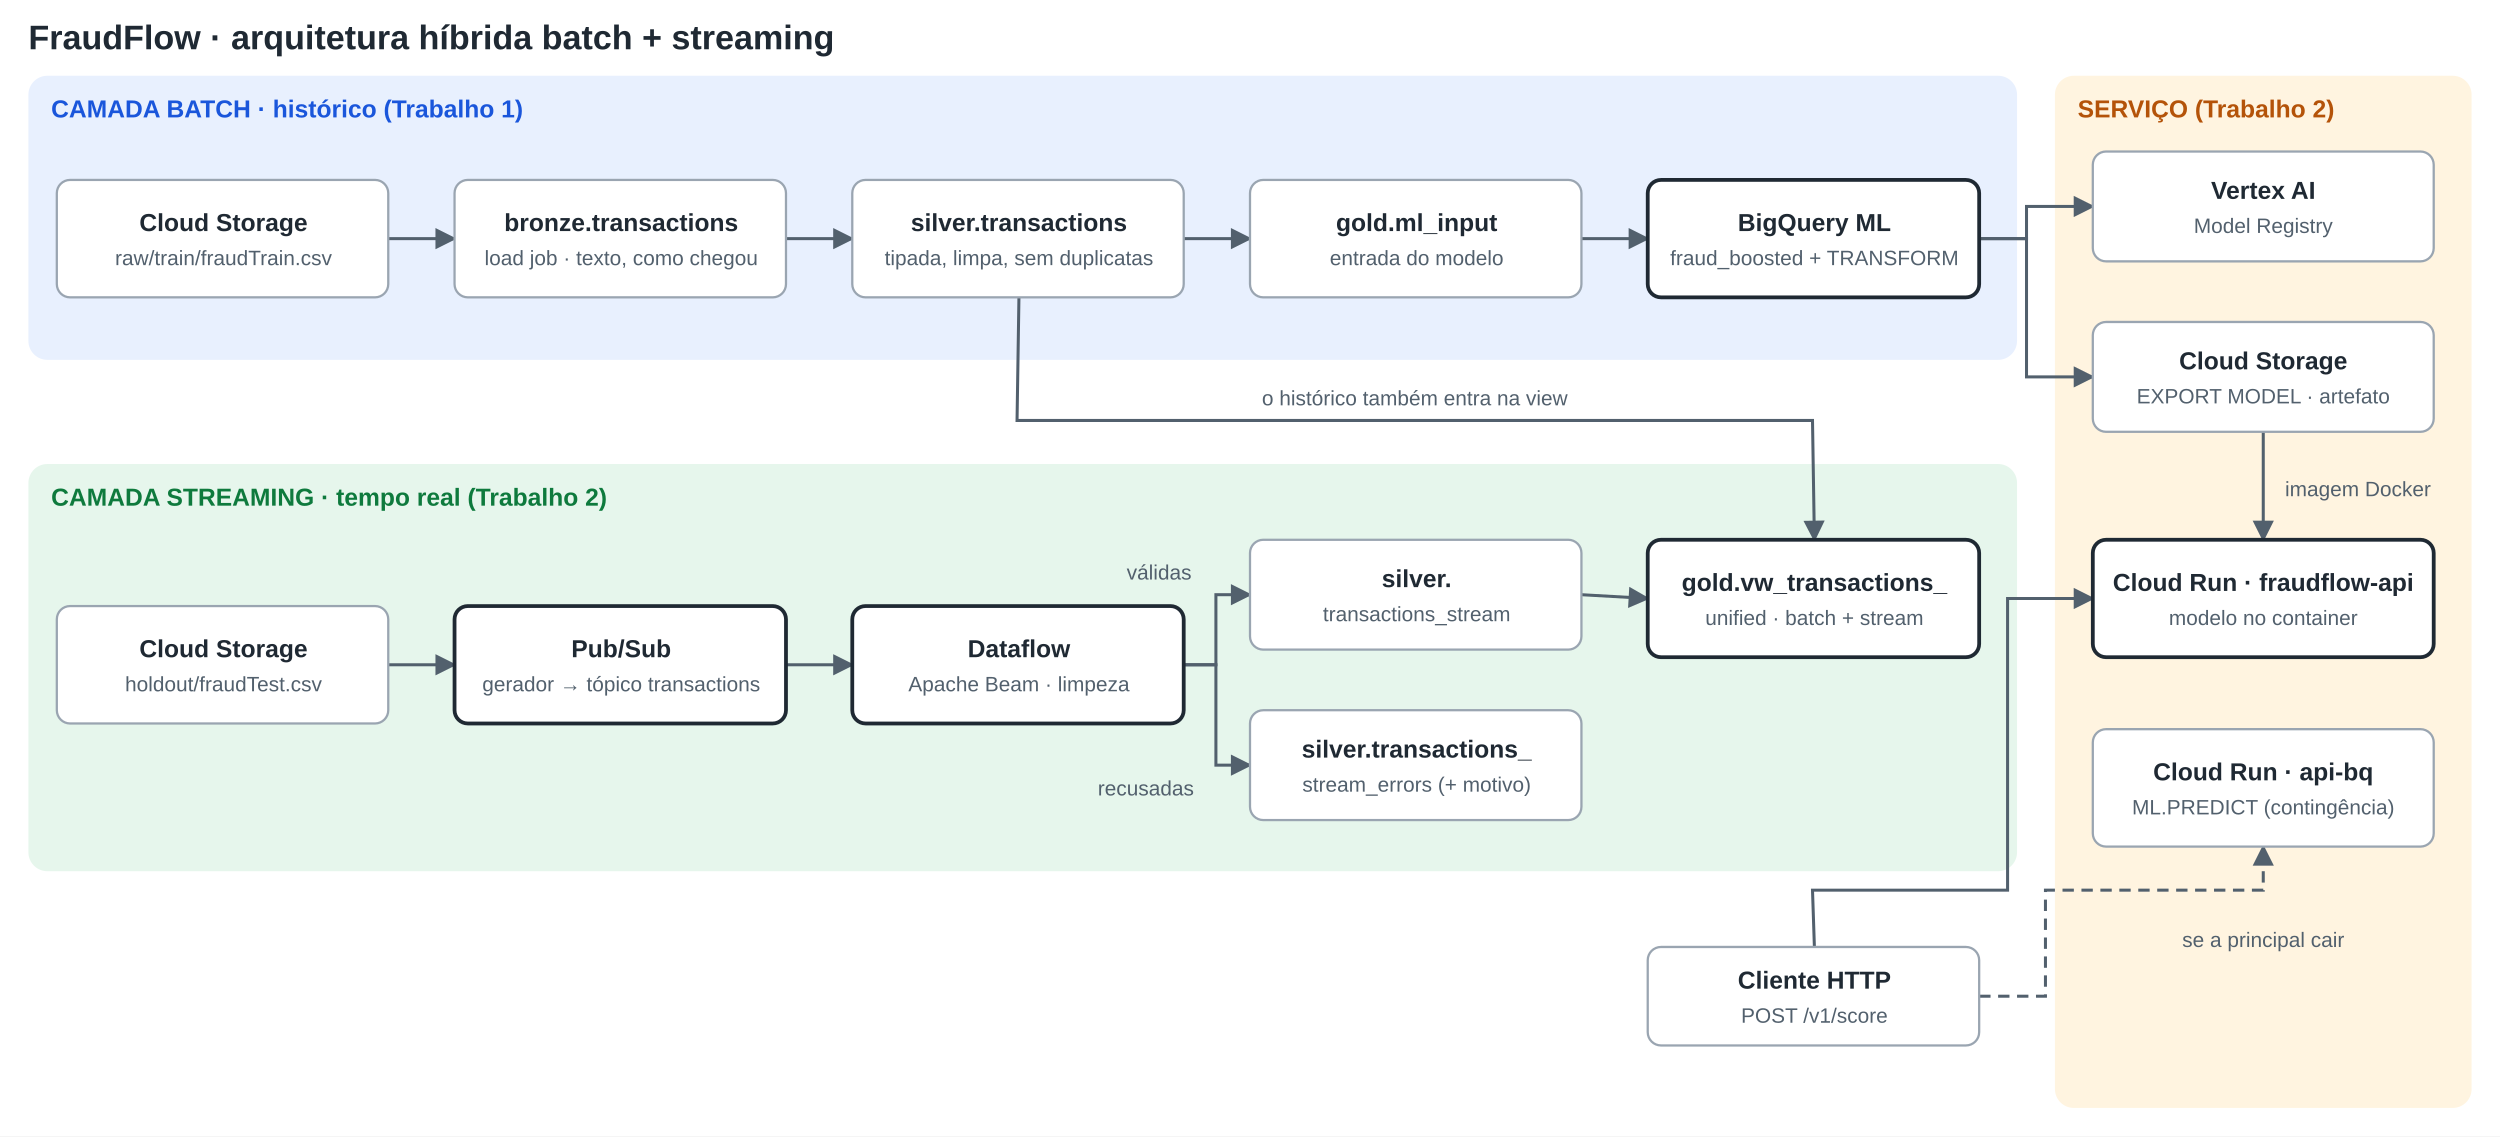
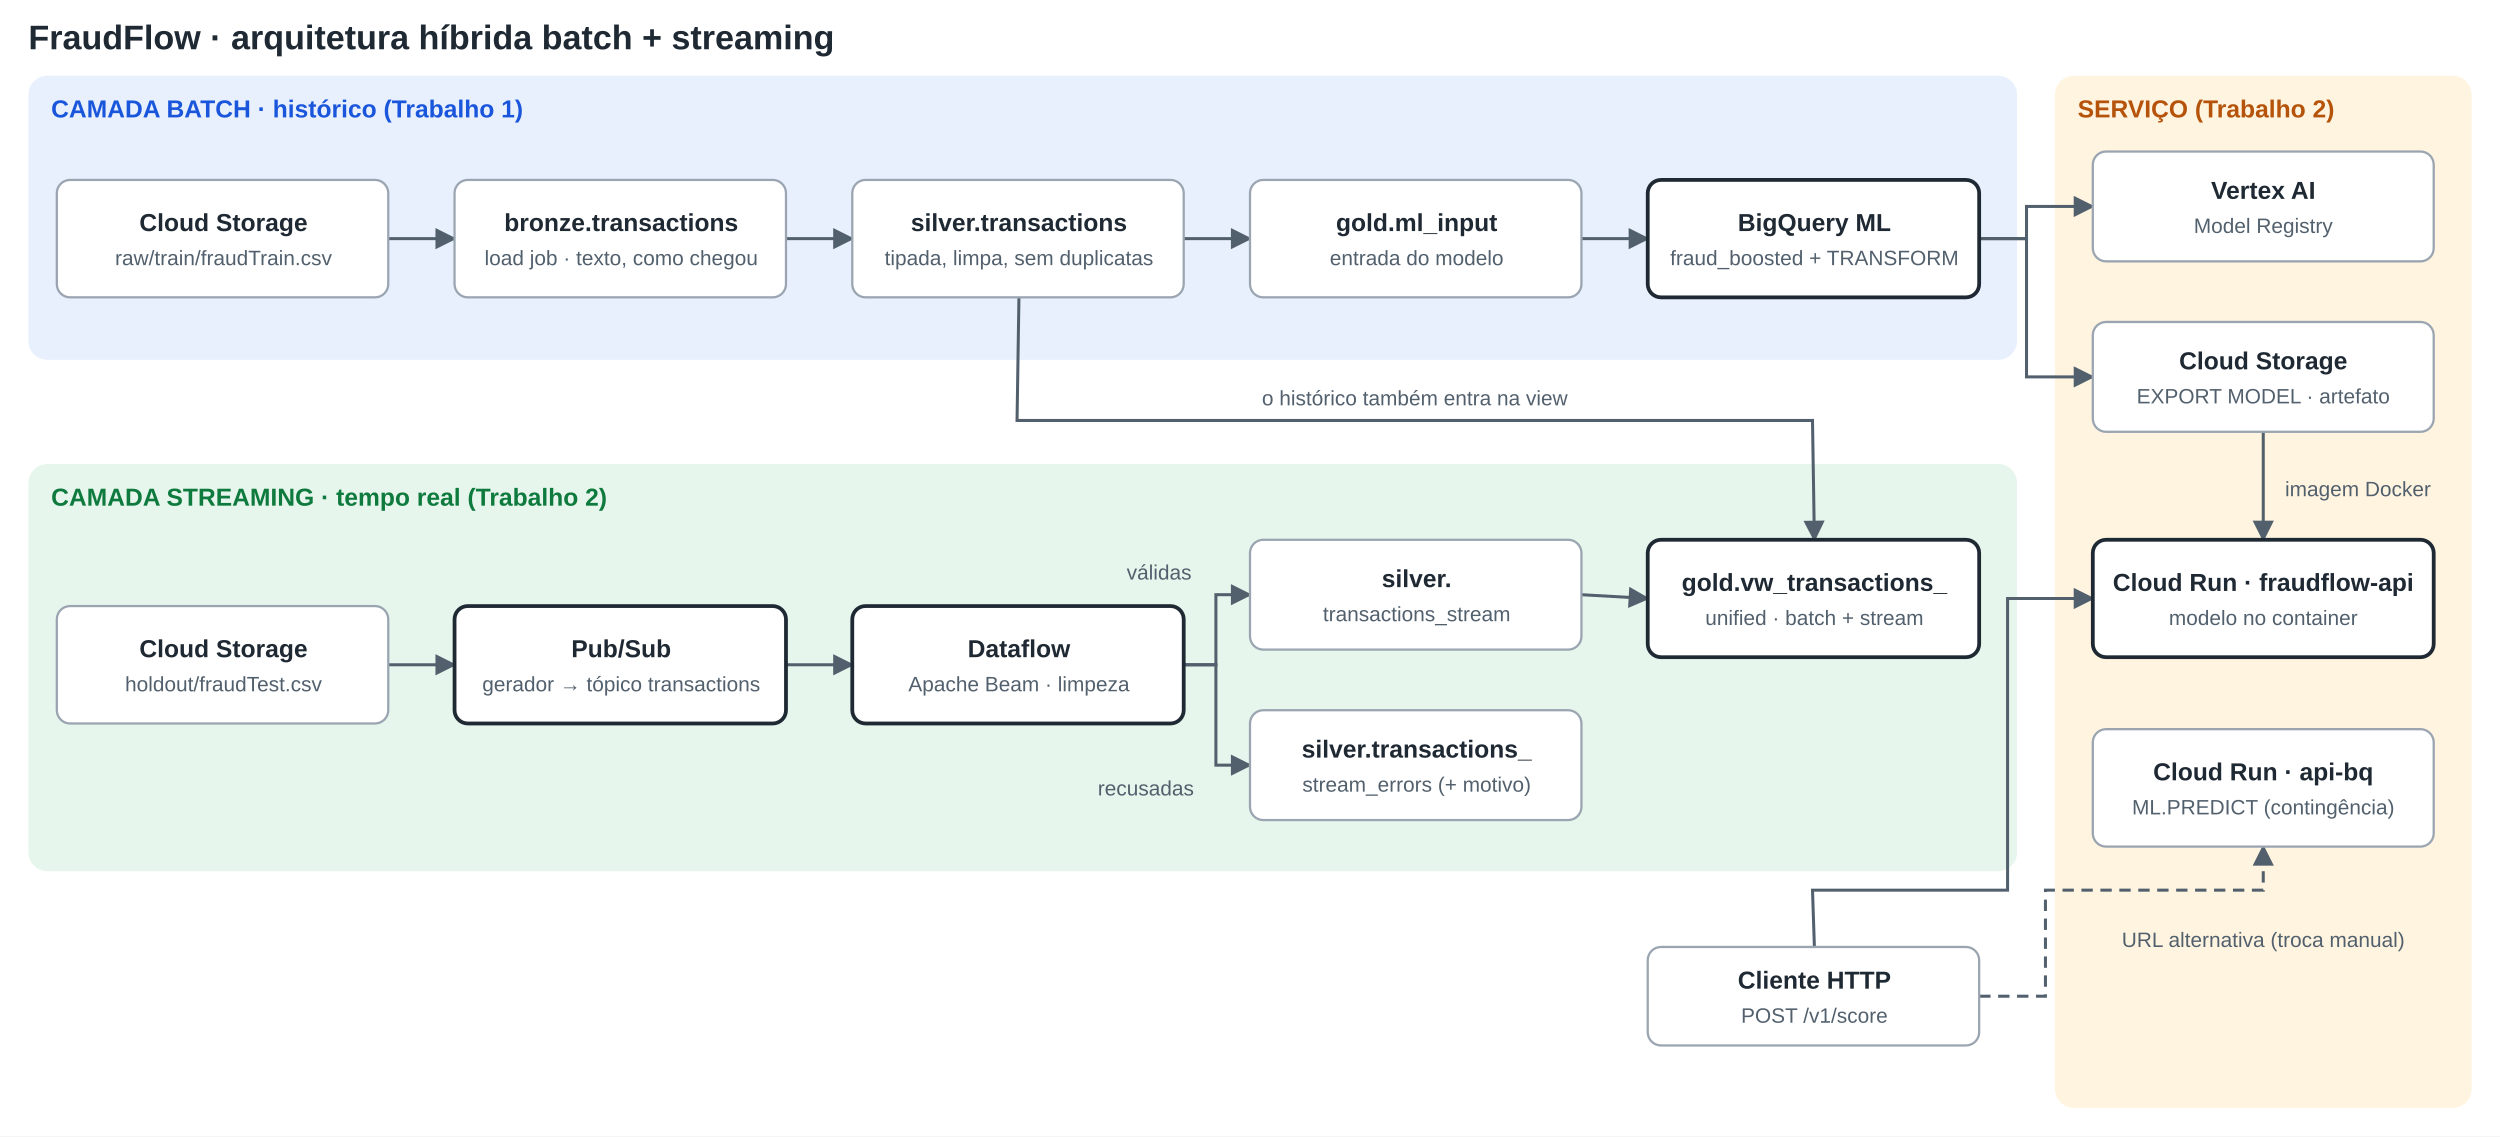
<svg xmlns="http://www.w3.org/2000/svg" width="1320" height="600" viewBox="0 0 1320 600" font-family="Arial, Helvetica, sans-serif">
  <defs>
    <marker id="p" viewBox="0 0 10 10" refX="9" refY="5" markerWidth="7" markerHeight="7" orient="auto-start-reverse">
      <path d="M0,0 L10,5 L0,10 z" fill="#52606d" />
    </marker>
  </defs>
  <rect width="1320" height="600" fill="#ffffff" />
  <text x="15" y="26" font-size="18" font-weight="bold" fill="#1f2933">FraudFlow · arquitetura híbrida batch + streaming</text>
  <rect x="15" y="40" width="1050" height="150" rx="10" fill="#e8f0fe" />
  <text x="27" y="62" font-size="13" font-weight="bold" fill="#1a56db">CAMADA BATCH · histórico (Trabalho 1)</text>
  <rect x="15" y="245" width="1050" height="215" rx="10" fill="#e6f6ec" />
  <text x="27" y="267" font-size="13" font-weight="bold" fill="#0e7a3d">CAMADA STREAMING · tempo real (Trabalho 2)</text>
  <rect x="1085" y="40" width="220" height="545" rx="10" fill="#fff4e0" />
  <text x="1097" y="62" font-size="13" font-weight="bold" fill="#b45309">SERVIÇO (Trabalho 2)</text>
  <polyline points="205,126 240,126" fill="none" stroke="#52606d" stroke-width="1.6" marker-end="url(#p)" />
  <polyline points="415,126 450,126" fill="none" stroke="#52606d" stroke-width="1.6" marker-end="url(#p)" />
  <polyline points="625,126 660,126" fill="none" stroke="#52606d" stroke-width="1.6" marker-end="url(#p)" />
  <polyline points="835,126 870,126" fill="none" stroke="#52606d" stroke-width="1.6" marker-end="url(#p)" />
  <polyline points="205,351 240,351" fill="none" stroke="#52606d" stroke-width="1.6" marker-end="url(#p)" />
  <polyline points="415,351 450,351" fill="none" stroke="#52606d" stroke-width="1.6" marker-end="url(#p)" />
  <polyline points="625,351 642,351 642,314 660,314" fill="none" stroke="#52606d" stroke-width="1.6" marker-end="url(#p)" />
  <text x="612" y="306" font-size="11" text-anchor="middle" fill="#52606d">válidas</text>
  <polyline points="625,351 642,351 642,404 660,404" fill="none" stroke="#52606d" stroke-width="1.6" marker-end="url(#p)" />
  <text x="605" y="420" font-size="11" text-anchor="middle" fill="#52606d">recusadas</text>
  <polyline points="835,314 870,316" fill="none" stroke="#52606d" stroke-width="1.6" marker-end="url(#p)" />
  <polyline points="538,157 537,222 957,222 958,285" fill="none" stroke="#52606d" stroke-width="1.6" marker-end="url(#p)" />
  <text x="747" y="214" font-size="11" text-anchor="middle" fill="#52606d">o histórico também entra na view</text>
  <polyline points="1045,126 1070,126 1070,109 1105,109" fill="none" stroke="#52606d" stroke-width="1.6" marker-end="url(#p)" />
  <polyline points="1045,126 1070,126 1070,199 1105,199" fill="none" stroke="#52606d" stroke-width="1.6" marker-end="url(#p)" />
  <polyline points="1195,228 1195,285" fill="none" stroke="#52606d" stroke-width="1.6" marker-end="url(#p)" />
  <text x="1245" y="262" font-size="11" text-anchor="middle" fill="#52606d">imagem Docker</text>
  <polyline points="958,500 957,470 1060,470 1060,316 1105,316" fill="none" stroke="#52606d" stroke-width="1.6" marker-end="url(#p)" />
  <polyline points="1045,526 1080,526 1080,470 1195,470 1195,447" fill="none" stroke="#52606d" stroke-width="1.6" stroke-dasharray="6 4" marker-end="url(#p)" />
-   <text x="1195" y="500" font-size="11" text-anchor="middle" fill="#52606d">se a principal cair</text>
+   <text x="1195" y="500" font-size="11" text-anchor="middle" fill="#52606d">URL alternativa (troca manual)</text>
  <rect x="30" y="95" width="175" height="62" rx="7" fill="#ffffff" stroke="#9aa5b1" stroke-width="1.2" />
  <text x="118" y="122" font-size="13" font-weight="bold" text-anchor="middle" fill="#1f2933">Cloud Storage</text>
  <text x="118" y="140" font-size="11" text-anchor="middle" fill="#52606d">raw/train/fraudTrain.csv</text>
  <rect x="240" y="95" width="175" height="62" rx="7" fill="#ffffff" stroke="#9aa5b1" stroke-width="1.2" />
  <text x="328" y="122" font-size="13" font-weight="bold" text-anchor="middle" fill="#1f2933">bronze.transactions</text>
  <text x="328" y="140" font-size="11" text-anchor="middle" fill="#52606d">load job · texto, como chegou</text>
  <rect x="450" y="95" width="175" height="62" rx="7" fill="#ffffff" stroke="#9aa5b1" stroke-width="1.2" />
  <text x="538" y="122" font-size="13" font-weight="bold" text-anchor="middle" fill="#1f2933">silver.transactions</text>
  <text x="538" y="140" font-size="11" text-anchor="middle" fill="#52606d">tipada, limpa, sem duplicatas</text>
  <rect x="660" y="95" width="175" height="62" rx="7" fill="#ffffff" stroke="#9aa5b1" stroke-width="1.2" />
  <text x="748" y="122" font-size="13" font-weight="bold" text-anchor="middle" fill="#1f2933">gold.ml_input</text>
  <text x="748" y="140" font-size="11" text-anchor="middle" fill="#52606d">entrada do modelo</text>
  <rect x="870" y="95" width="175" height="62" rx="7" fill="#ffffff" stroke="#1f2933" stroke-width="2" />
  <text x="958" y="122" font-size="13" font-weight="bold" text-anchor="middle" fill="#1f2933">BigQuery ML</text>
  <text x="958" y="140" font-size="11" text-anchor="middle" fill="#52606d">fraud_boosted + TRANSFORM</text>
  <rect x="30" y="320" width="175" height="62" rx="7" fill="#ffffff" stroke="#9aa5b1" stroke-width="1.2" />
  <text x="118" y="347" font-size="13" font-weight="bold" text-anchor="middle" fill="#1f2933">Cloud Storage</text>
  <text x="118" y="365" font-size="11" text-anchor="middle" fill="#52606d">holdout/fraudTest.csv</text>
  <rect x="240" y="320" width="175" height="62" rx="7" fill="#ffffff" stroke="#1f2933" stroke-width="2" />
  <text x="328" y="347" font-size="13" font-weight="bold" text-anchor="middle" fill="#1f2933">Pub/Sub</text>
  <text x="328" y="365" font-size="11" text-anchor="middle" fill="#52606d">gerador → tópico transactions</text>
  <rect x="450" y="320" width="175" height="62" rx="7" fill="#ffffff" stroke="#1f2933" stroke-width="2" />
  <text x="538" y="347" font-size="13" font-weight="bold" text-anchor="middle" fill="#1f2933">Dataflow</text>
  <text x="538" y="365" font-size="11" text-anchor="middle" fill="#52606d">Apache Beam · limpeza</text>
  <rect x="660" y="285" width="175" height="58" rx="7" fill="#ffffff" stroke="#9aa5b1" stroke-width="1.2" />
  <text x="748" y="310" font-size="13" font-weight="bold" text-anchor="middle" fill="#1f2933">silver.</text>
  <text x="748" y="328" font-size="11" text-anchor="middle" fill="#52606d">transactions_stream</text>
  <rect x="660" y="375" width="175" height="58" rx="7" fill="#ffffff" stroke="#9aa5b1" stroke-width="1.2" />
  <text x="748" y="400" font-size="13" font-weight="bold" text-anchor="middle" fill="#1f2933">silver.transactions_</text>
  <text x="748" y="418" font-size="11" text-anchor="middle" fill="#52606d">stream_errors (+ motivo)</text>
  <rect x="870" y="285" width="175" height="62" rx="7" fill="#ffffff" stroke="#1f2933" stroke-width="2" />
  <text x="958" y="312" font-size="13" font-weight="bold" text-anchor="middle" fill="#1f2933">gold.vw_transactions_</text>
  <text x="958" y="330" font-size="11" text-anchor="middle" fill="#52606d">unified · batch + stream</text>
  <rect x="1105" y="80" width="180" height="58" rx="7" fill="#ffffff" stroke="#9aa5b1" stroke-width="1.2" />
  <text x="1195" y="105" font-size="13" font-weight="bold" text-anchor="middle" fill="#1f2933">Vertex AI</text>
  <text x="1195" y="123" font-size="11" text-anchor="middle" fill="#52606d">Model Registry</text>
  <rect x="1105" y="170" width="180" height="58" rx="7" fill="#ffffff" stroke="#9aa5b1" stroke-width="1.2" />
  <text x="1195" y="195" font-size="13" font-weight="bold" text-anchor="middle" fill="#1f2933">Cloud Storage</text>
  <text x="1195" y="213" font-size="11" text-anchor="middle" fill="#52606d">EXPORT MODEL · artefato</text>
  <rect x="1105" y="285" width="180" height="62" rx="7" fill="#ffffff" stroke="#1f2933" stroke-width="2" />
  <text x="1195" y="312" font-size="13" font-weight="bold" text-anchor="middle" fill="#1f2933">Cloud Run · fraudflow-api</text>
  <text x="1195" y="330" font-size="11" text-anchor="middle" fill="#52606d">modelo no container</text>
  <rect x="1105" y="385" width="180" height="62" rx="7" fill="#ffffff" stroke="#9aa5b1" stroke-width="1.2" />
  <text x="1195" y="412" font-size="13" font-weight="bold" text-anchor="middle" fill="#1f2933">Cloud Run · api-bq</text>
  <text x="1195" y="430" font-size="11" text-anchor="middle" fill="#52606d">ML.PREDICT (contingência)</text>
  <rect x="870" y="500" width="175" height="52" rx="7" fill="#ffffff" stroke="#9aa5b1" stroke-width="1.2" />
  <text x="958" y="522" font-size="13" font-weight="bold" text-anchor="middle" fill="#1f2933">Cliente HTTP</text>
  <text x="958" y="540" font-size="11" text-anchor="middle" fill="#52606d">POST /v1/score</text>
</svg>
